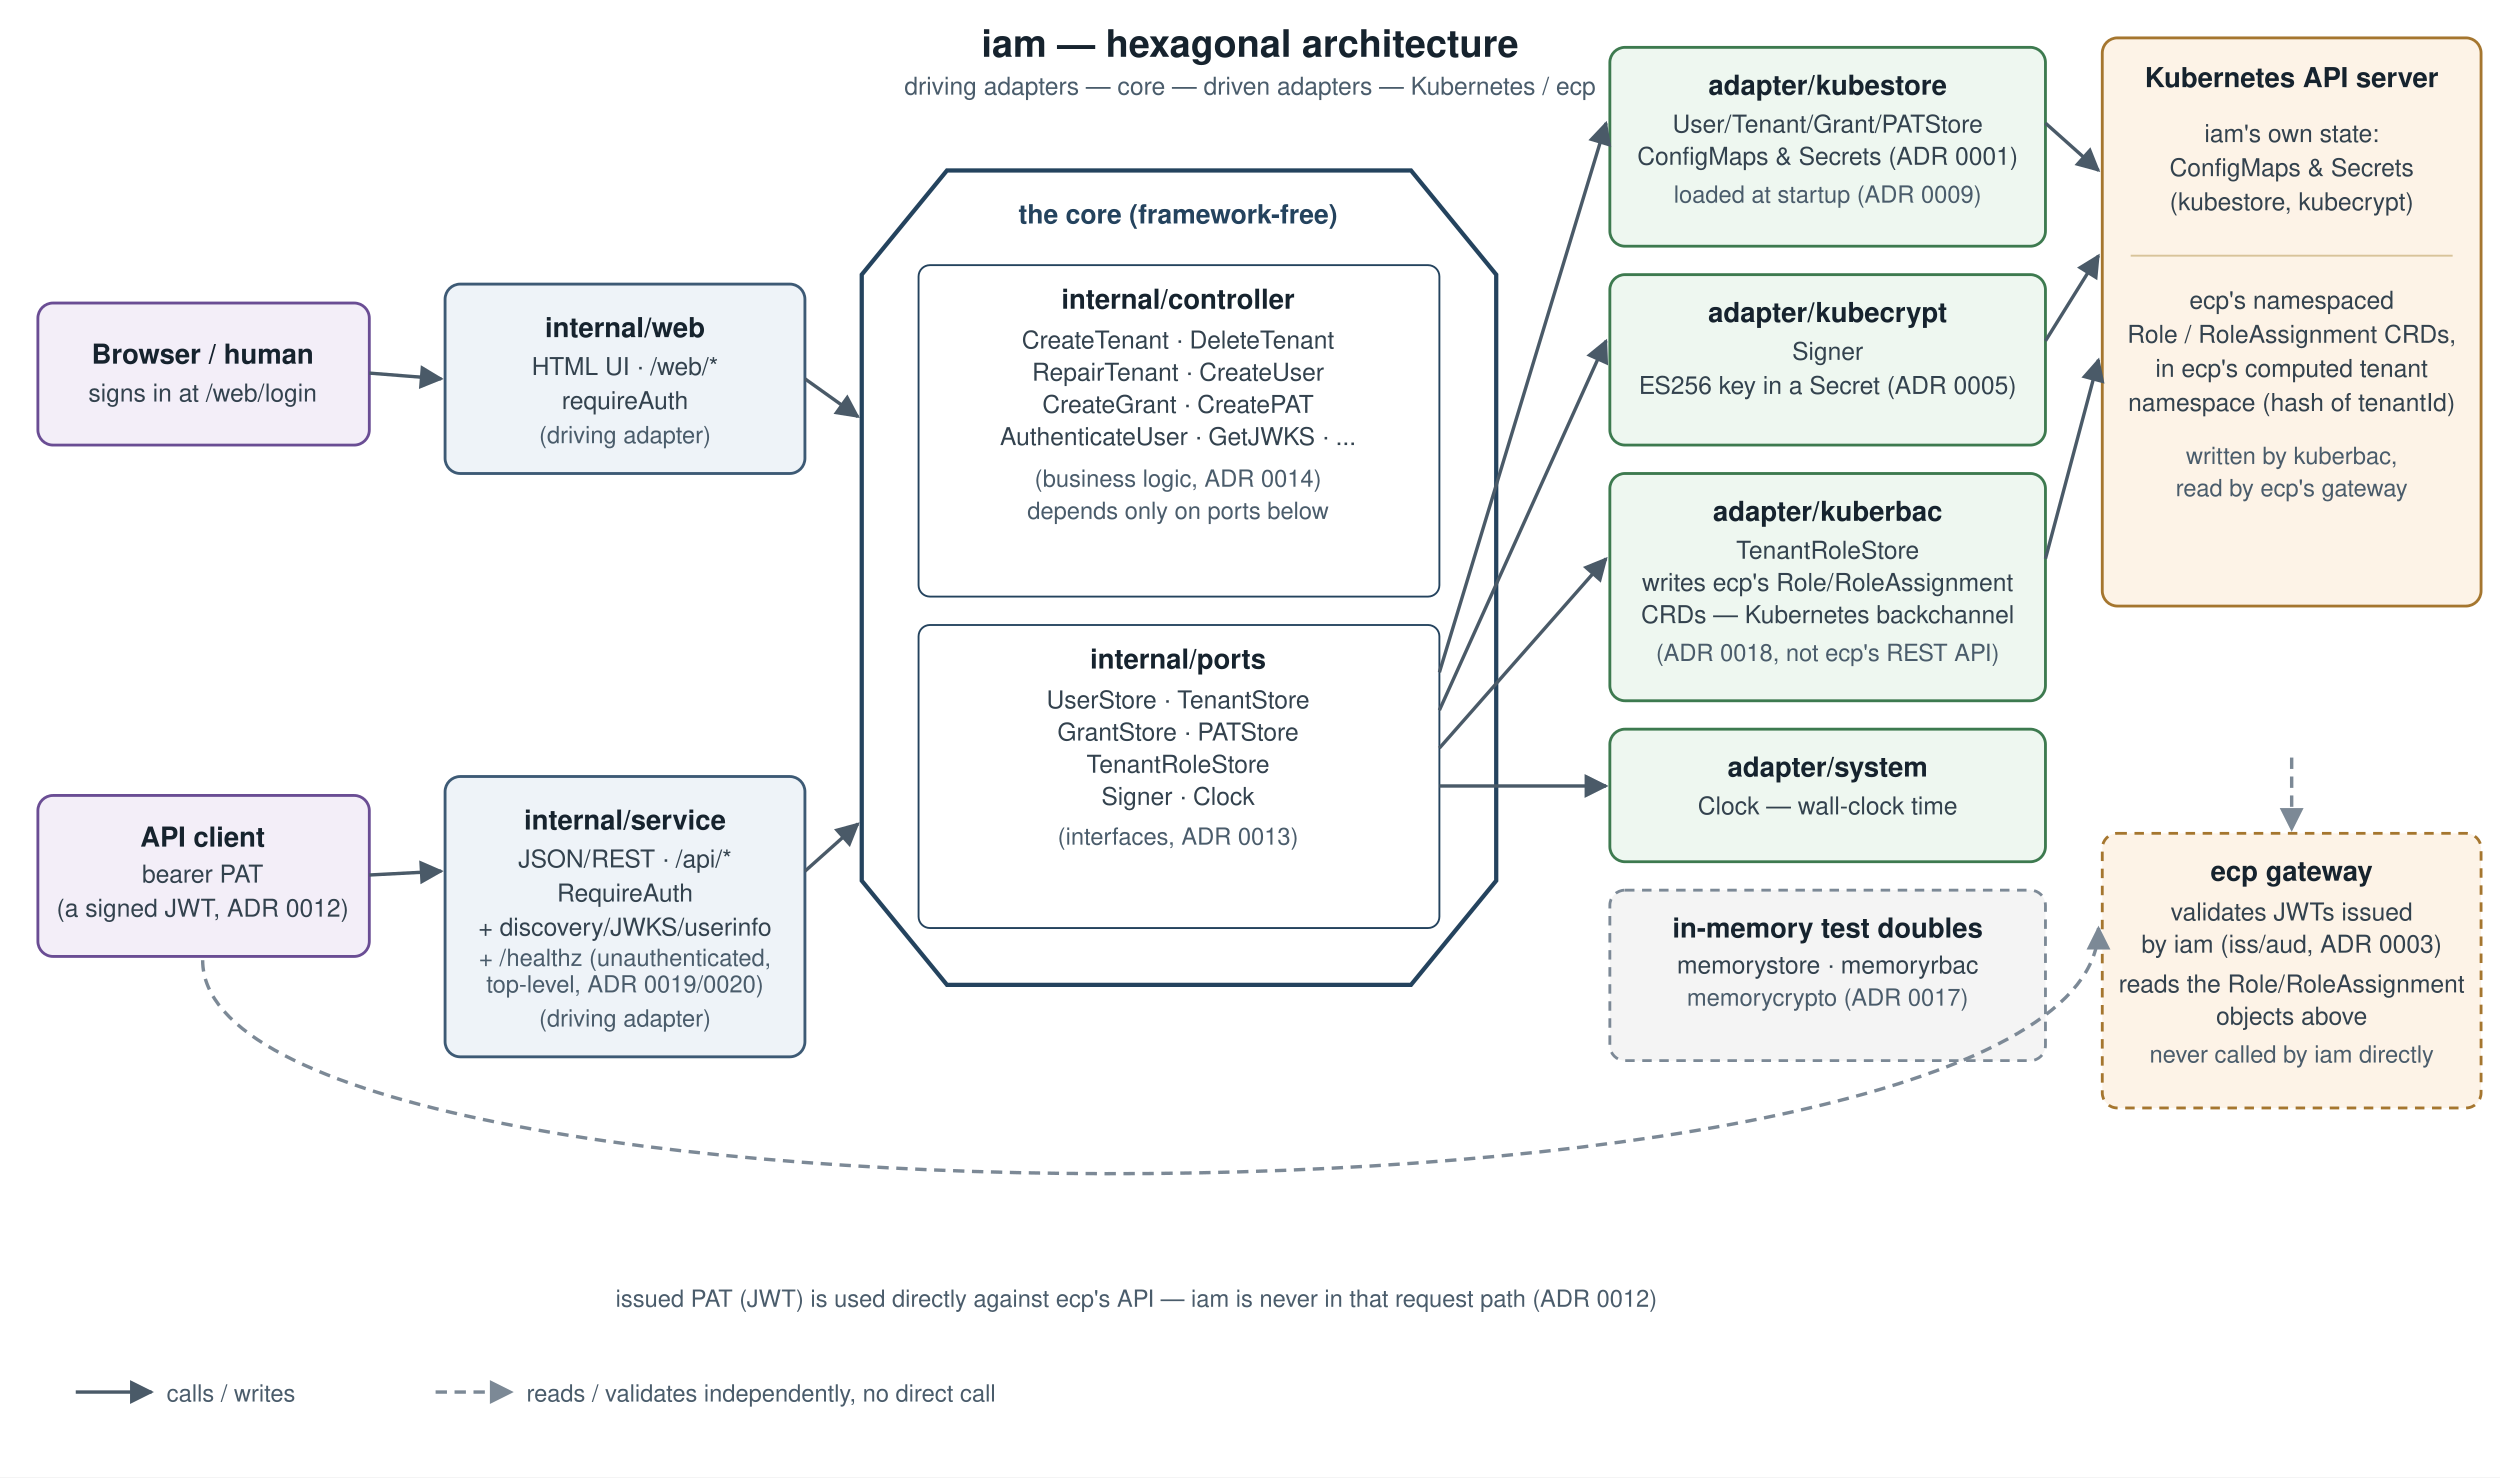
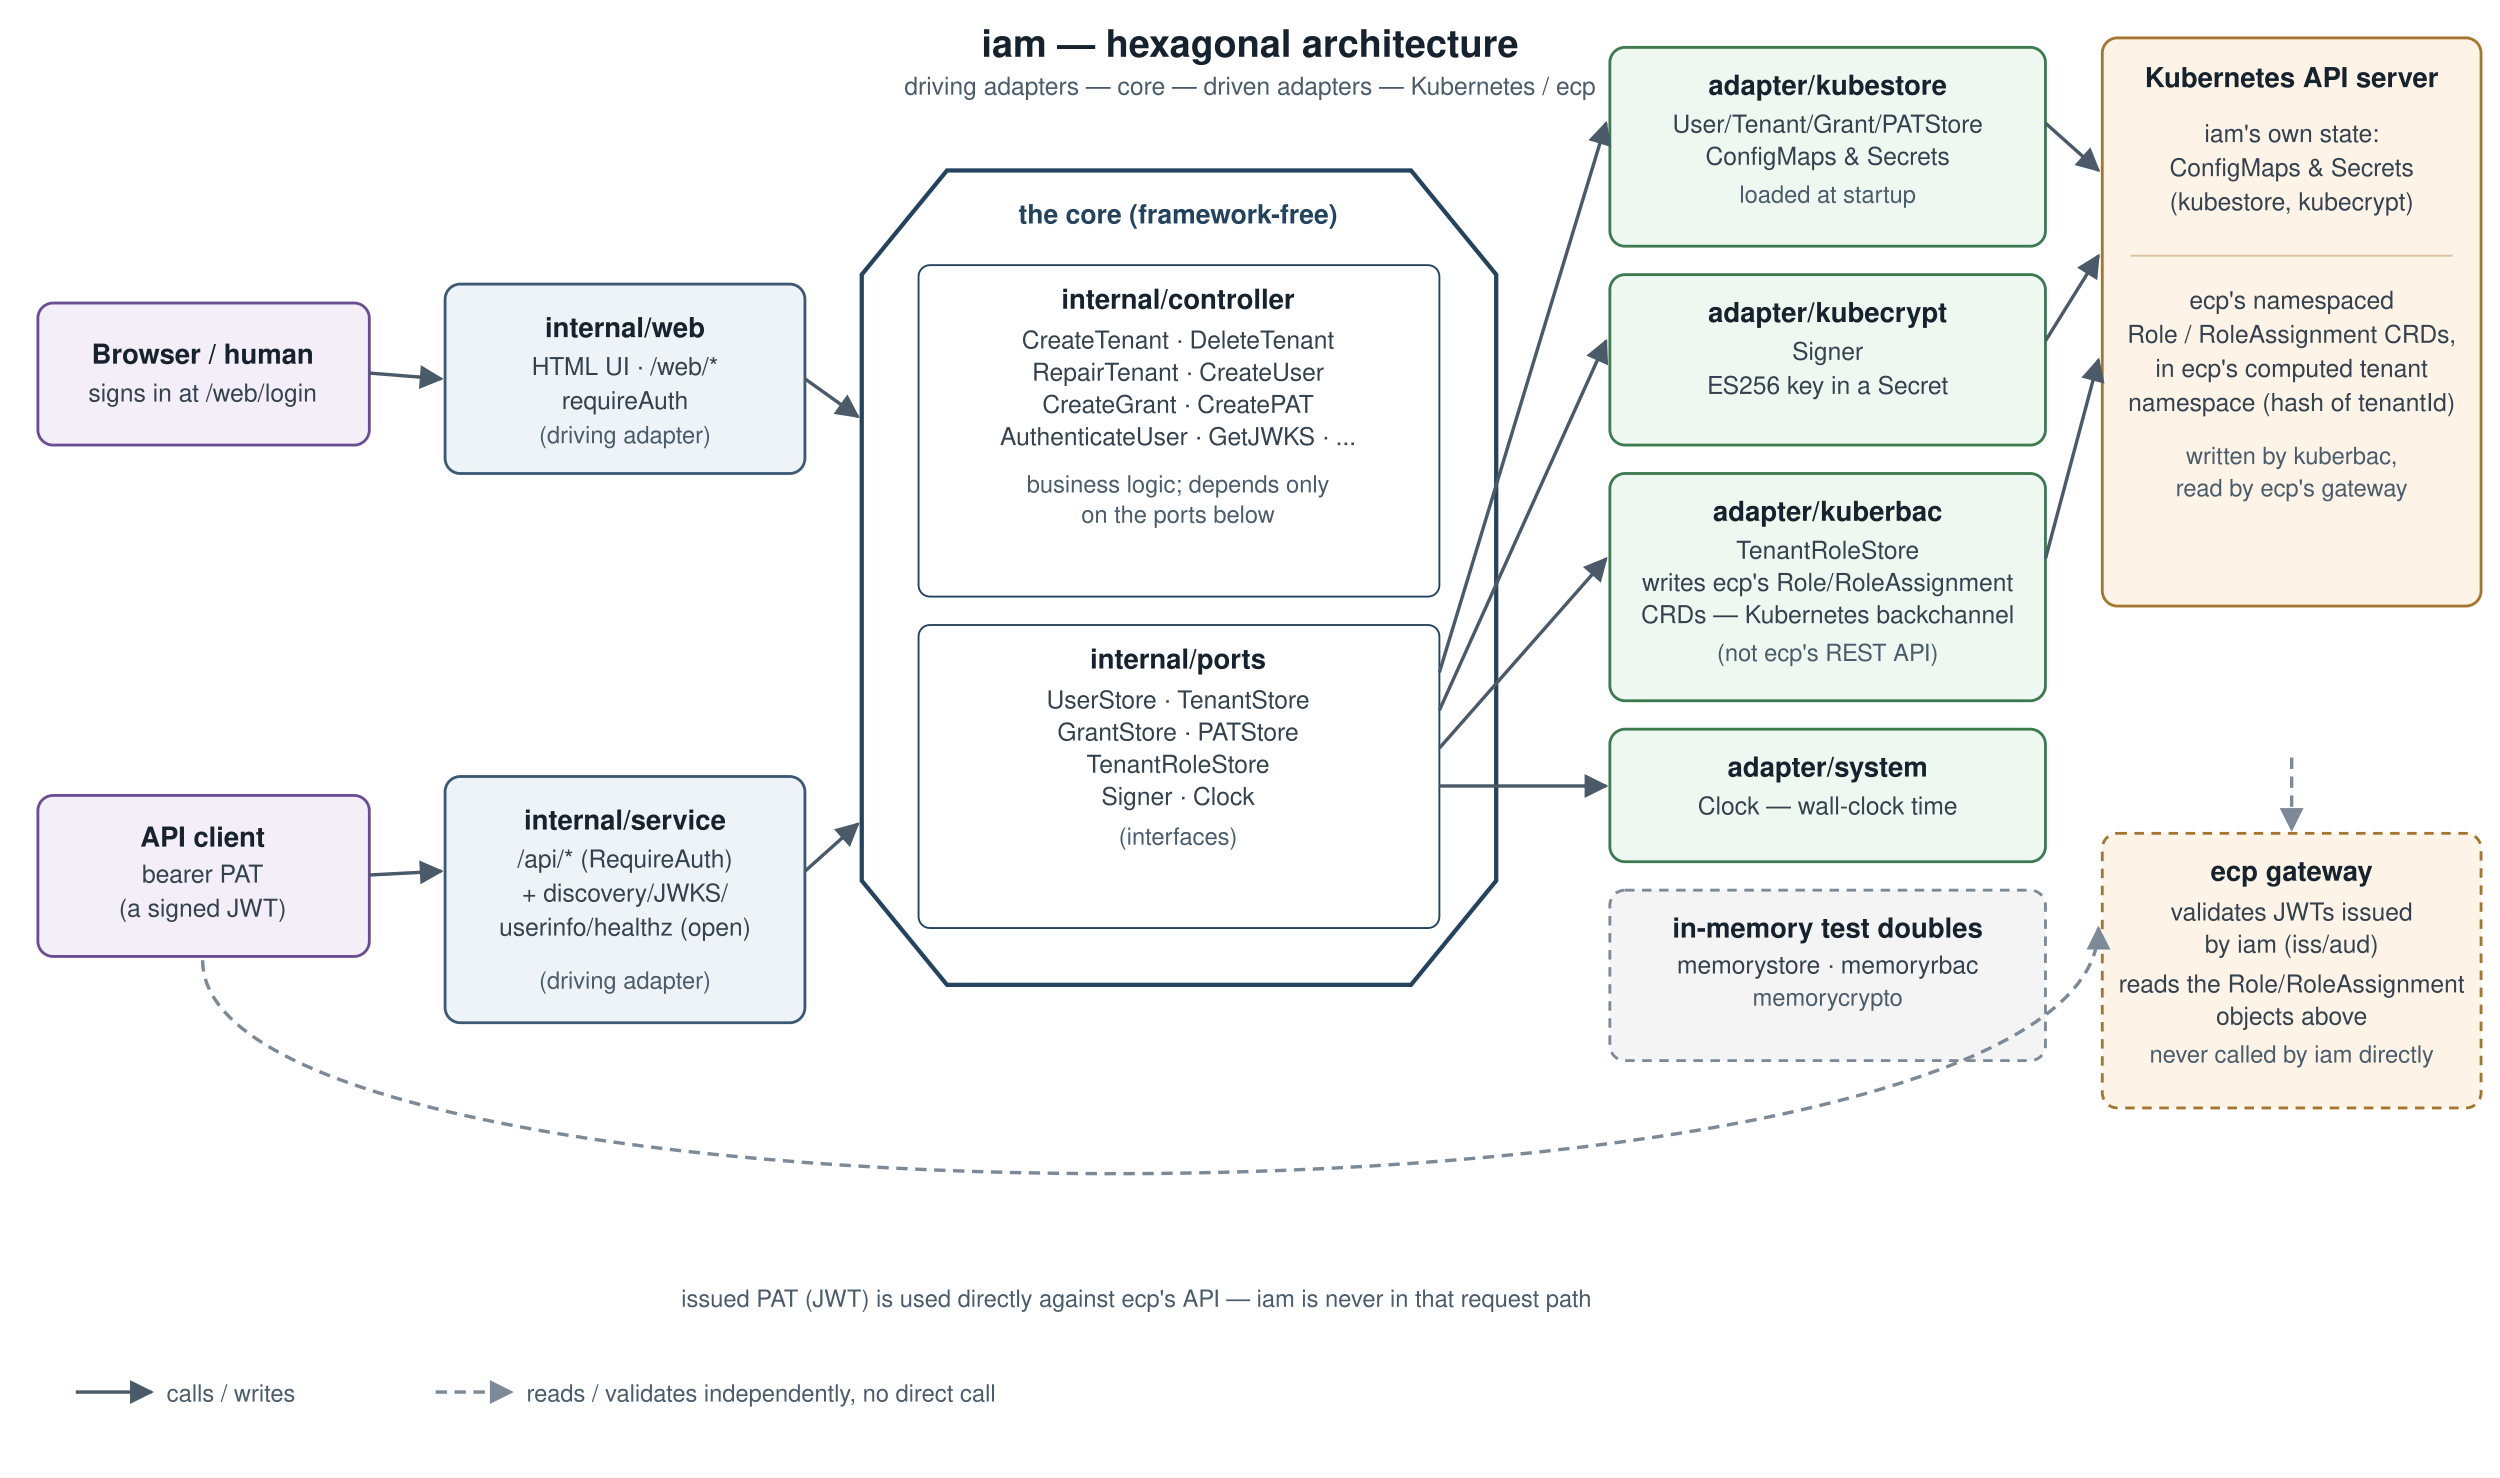
<svg xmlns="http://www.w3.org/2000/svg" viewBox="0 0 1320 780" font-family="Helvetica, Arial, sans-serif">
  <defs>
    <marker id="arrow" viewBox="0 0 10 10" refX="9" refY="5" markerWidth="7" markerHeight="7" orient="auto-start-reverse">
      <path d="M0,0 L10,5 L0,10 z" fill="#4a5a68" />
    </marker>
    <marker id="arrowDashed" viewBox="0 0 10 10" refX="9" refY="5" markerWidth="7" markerHeight="7" orient="auto-start-reverse">
      <path d="M0,0 L10,5 L0,10 z" fill="#7c8996" />
    </marker>
  </defs>
  <style>
    .box { fill: #eef3f8; stroke: #3d5a75; stroke-width: 1.5; rx: 8; }
    .box-driven { fill: #eef7f0; stroke: #3d7a4f; stroke-width: 1.5; rx: 8; }
    .box-ext { fill: #fdf3e7; stroke: #a5762f; stroke-width: 1.5; rx: 8; }
    .box-client { fill: #f3eef8; stroke: #6a4d94; stroke-width: 1.5; rx: 8; }
    .box-dashed { fill: #f4f4f4; stroke: #7c8996; stroke-width: 1.5; stroke-dasharray: 5 4; rx: 8; }
    .hex { fill: #ffffff; stroke: #24435e; stroke-width: 2.25; }
    .lbl { font-size: 14.5px; font-weight: 700; fill: #16232e; }
    .sub { font-size: 13px; fill: #33424e; }
    .cap { font-size: 12.5px; fill: #4a5c6b; }
    .arr { stroke: #4a5a68; stroke-width: 1.8; fill: none; marker-end: url(#arrow); }
    .arrD { stroke: #7c8996; stroke-width: 1.8; fill: none; stroke-dasharray: 6 4; marker-end: url(#arrowDashed); }
  </style>
  <rect x="0" y="0" width="1320" height="780" fill="#ffffff" />
  <text x="660" y="30" text-anchor="middle" font-size="20" font-weight="700" fill="#16232e">iam — hexagonal architecture</text>
  <text x="660" y="50" text-anchor="middle" font-size="13" fill="#4a5c6b">driving adapters ― core ― driven adapters ― Kubernetes / ecp</text>
  <rect class="box-client" x="20" y="160" width="175" height="75" />
  <text x="107" y="192" text-anchor="middle" class="lbl">Browser / human</text>
  <text x="107" y="212" text-anchor="middle" class="sub">signs in at /web/login</text>
  <rect class="box-client" x="20" y="420" width="175" height="85" />
  <text x="107" y="447" text-anchor="middle" class="lbl">API client</text>
  <text x="107" y="466" text-anchor="middle" class="sub">bearer PAT</text>
-   <text x="107" y="484" text-anchor="middle" class="sub">(a signed JWT, ADR 0012)</text>
+   <text x="107" y="484" text-anchor="middle" class="sub">(a signed JWT)</text>
  <rect class="box" x="235" y="150" width="190" height="100" />
  <text x="330" y="178" text-anchor="middle" class="lbl">internal/web</text>
  <text x="330" y="198" text-anchor="middle" class="sub">HTML UI · /web/*</text>
  <text x="330" y="216" text-anchor="middle" class="sub">requireAuth</text>
  <text x="330" y="234" text-anchor="middle" class="cap">(driving adapter)</text>
-   <rect class="box" x="235" y="410" width="190" height="148" />
+   <rect class="box" x="235" y="410" width="190" height="130" />
  <text x="330" y="438" text-anchor="middle" class="lbl">internal/service</text>
-   <text x="330" y="458" text-anchor="middle" class="sub">JSON/REST · /api/*</text>
-   <text x="330" y="476" text-anchor="middle" class="sub">RequireAuth</text>
-   <text x="330" y="494" text-anchor="middle" class="sub">+ discovery/JWKS/userinfo</text>
-   <text x="330" y="510" text-anchor="middle" class="cap">+ /healthz (unauthenticated,</text>
-   <text x="330" y="524" text-anchor="middle" class="cap">top-level, ADR 0019/0020)</text>
-   <text x="330" y="542" text-anchor="middle" class="cap">(driving adapter)</text>
+   <text x="330" y="458" text-anchor="middle" class="sub">/api/* (RequireAuth)</text>
+   <text x="330" y="476" text-anchor="middle" class="sub">+ discovery/JWKS/</text>
+   <text x="330" y="494" text-anchor="middle" class="sub">userinfo/healthz (open)</text>
+   <text x="330" y="522" text-anchor="middle" class="cap">(driving adapter)</text>
  <line class="arr" x1="195" y1="197" x2="233" y2="200" />
  <line class="arr" x1="195" y1="462" x2="233" y2="460" />
  <polygon class="hex" points="500,90 745,90 790,145 790,465 745,520 500,520 455,465 455,145" />
  <text x="622" y="118" text-anchor="middle" font-size="14" font-weight="700" fill="#24435e">the core (framework-free)</text>
  <rect x="485" y="140" width="275" height="175" fill="#ffffff" stroke="#24435e" stroke-width="1" rx="6" />
  <text x="622" y="163" text-anchor="middle" class="lbl">internal/controller</text>
  <text x="622" y="184" text-anchor="middle" class="sub">CreateTenant · DeleteTenant</text>
  <text x="622" y="201" text-anchor="middle" class="sub">RepairTenant · CreateUser</text>
  <text x="622" y="218" text-anchor="middle" class="sub">CreateGrant · CreatePAT</text>
  <text x="622" y="235" text-anchor="middle" class="sub">AuthenticateUser · GetJWKS · ...</text>
-   <text x="622" y="257" text-anchor="middle" class="cap">(business logic, ADR 0014)</text>
-   <text x="622" y="274" text-anchor="middle" class="cap">depends only on ports below</text>
+   <text x="622" y="260" text-anchor="middle" class="cap">business logic; depends only</text>
+   <text x="622" y="276" text-anchor="middle" class="cap">on the ports below</text>
  <rect x="485" y="330" width="275" height="160" fill="#ffffff" stroke="#24435e" stroke-width="1" rx="6" />
  <text x="622" y="353" text-anchor="middle" class="lbl">internal/ports</text>
  <text x="622" y="374" text-anchor="middle" class="sub">UserStore · TenantStore</text>
  <text x="622" y="391" text-anchor="middle" class="sub">GrantStore · PATStore</text>
  <text x="622" y="408" text-anchor="middle" class="sub">TenantRoleStore</text>
  <text x="622" y="425" text-anchor="middle" class="sub">Signer · Clock</text>
-   <text x="622" y="446" text-anchor="middle" class="cap">(interfaces, ADR 0013)</text>
+   <text x="622" y="446" text-anchor="middle" class="cap">(interfaces)</text>
  <line class="arr" x1="425" y1="200" x2="453" y2="220" />
  <line class="arr" x1="425" y1="460" x2="453" y2="435" />
  <rect class="box-driven" x="850" y="25" width="230" height="105" />
  <text x="965" y="50" text-anchor="middle" class="lbl">adapter/kubestore</text>
  <text x="965" y="70" text-anchor="middle" class="sub">User/Tenant/Grant/PATStore</text>
-   <text x="965" y="87" text-anchor="middle" class="sub">ConfigMaps &amp; Secrets (ADR 0001)</text>
-   <text x="965" y="107" text-anchor="middle" class="cap">loaded at startup (ADR 0009)</text>
+   <text x="965" y="87" text-anchor="middle" class="sub">ConfigMaps &amp; Secrets</text>
+   <text x="965" y="107" text-anchor="middle" class="cap">loaded at startup</text>
  <rect class="box-driven" x="850" y="145" width="230" height="90" />
  <text x="965" y="170" text-anchor="middle" class="lbl">adapter/kubecrypt</text>
  <text x="965" y="190" text-anchor="middle" class="sub">Signer</text>
-   <text x="965" y="208" text-anchor="middle" class="sub">ES256 key in a Secret (ADR 0005)</text>
+   <text x="965" y="208" text-anchor="middle" class="sub">ES256 key in a Secret</text>
  <rect class="box-driven" x="850" y="250" width="230" height="120" />
  <text x="965" y="275" text-anchor="middle" class="lbl">adapter/kuberbac</text>
  <text x="965" y="295" text-anchor="middle" class="sub">TenantRoleStore</text>
  <text x="965" y="312" text-anchor="middle" class="sub">writes ecp's Role/RoleAssignment</text>
  <text x="965" y="329" text-anchor="middle" class="sub">CRDs — Kubernetes backchannel</text>
-   <text x="965" y="349" text-anchor="middle" class="cap">(ADR 0018, not ecp's REST API)</text>
+   <text x="965" y="349" text-anchor="middle" class="cap">(not ecp's REST API)</text>
  <rect class="box-driven" x="850" y="385" width="230" height="70" />
  <text x="965" y="410" text-anchor="middle" class="lbl">adapter/system</text>
  <text x="965" y="430" text-anchor="middle" class="sub">Clock — wall-clock time</text>
  <rect class="box-dashed" x="850" y="470" width="230" height="90" />
  <text x="965" y="495" text-anchor="middle" class="lbl">in-memory test doubles</text>
  <text x="965" y="514" text-anchor="middle" class="sub">memorystore · memoryrbac</text>
-   <text x="965" y="531" text-anchor="middle" class="cap">memorycrypto (ADR 0017)</text>
+   <text x="965" y="531" text-anchor="middle" class="cap">memorycrypto</text>
  <line class="arr" x1="760" y1="355" x2="848" y2="65" />
  <line class="arr" x1="760" y1="375" x2="848" y2="180" />
  <line class="arr" x1="760" y1="395" x2="848" y2="295" />
  <line class="arr" x1="760" y1="415" x2="848" y2="415" />
  <rect class="box-ext" x="1110" y="20" width="200" height="300" />
  <text x="1210" y="46" text-anchor="middle" class="lbl">Kubernetes API server</text>
  <text x="1210" y="75" text-anchor="middle" class="sub">iam's own state:</text>
  <text x="1210" y="93" text-anchor="middle" class="sub">ConfigMaps &amp; Secrets</text>
  <text x="1210" y="111" text-anchor="middle" class="sub">(kubestore, kubecrypt)</text>
  <line x1="1125" y1="135" x2="1295" y2="135" stroke="#d8c39a" stroke-width="1" />
  <text x="1210" y="163" text-anchor="middle" class="sub">ecp's namespaced</text>
  <text x="1210" y="181" text-anchor="middle" class="sub">Role / RoleAssignment CRDs,</text>
  <text x="1210" y="199" text-anchor="middle" class="sub">in ecp's computed tenant</text>
  <text x="1210" y="217" text-anchor="middle" class="sub">namespace (hash of tenantId)</text>
  <text x="1210" y="245" text-anchor="middle" class="cap">written by kuberbac,</text>
  <text x="1210" y="262" text-anchor="middle" class="cap">read by ecp's gateway</text>
  <line class="arr" x1="1080" y1="65" x2="1108" y2="90" />
  <line class="arr" x1="1080" y1="180" x2="1108" y2="135" />
  <line class="arr" x1="1080" y1="295" x2="1108" y2="190" />
  <rect class="box-ext" stroke-dasharray="5 4" x="1110" y="440" width="200" height="145" />
  <text x="1210" y="465" text-anchor="middle" class="lbl">ecp gateway</text>
  <text x="1210" y="486" text-anchor="middle" class="sub">validates JWTs issued</text>
-   <text x="1210" y="503" text-anchor="middle" class="sub">by iam (iss/aud, ADR 0003)</text>
+   <text x="1210" y="503" text-anchor="middle" class="sub">by iam (iss/aud)</text>
  <text x="1210" y="524" text-anchor="middle" class="sub">reads the Role/RoleAssignment</text>
  <text x="1210" y="541" text-anchor="middle" class="sub">objects above</text>
  <text x="1210" y="561" text-anchor="middle" class="cap">never called by iam directly</text>
  <line class="arrD" x1="1210" y1="400" x2="1210" y2="438" />
  <path class="arrD" d="M 107,507 C 107,660 1108,660 1108,490" />
-   <text x="600" y="690" text-anchor="middle" class="cap">issued PAT (JWT) is used directly against ecp's API — iam is never in that request path (ADR 0012)</text>
+   <text x="600" y="690" text-anchor="middle" class="cap">issued PAT (JWT) is used directly against ecp's API — iam is never in that request path</text>
  <line class="arr" x1="40" y1="735" x2="80" y2="735" />
  <text x="88" y="740" class="cap">calls / writes</text>
  <line class="arrD" x1="230" y1="735" x2="270" y2="735" />
  <text x="278" y="740" class="cap">reads / validates independently, no direct call</text>
</svg>
